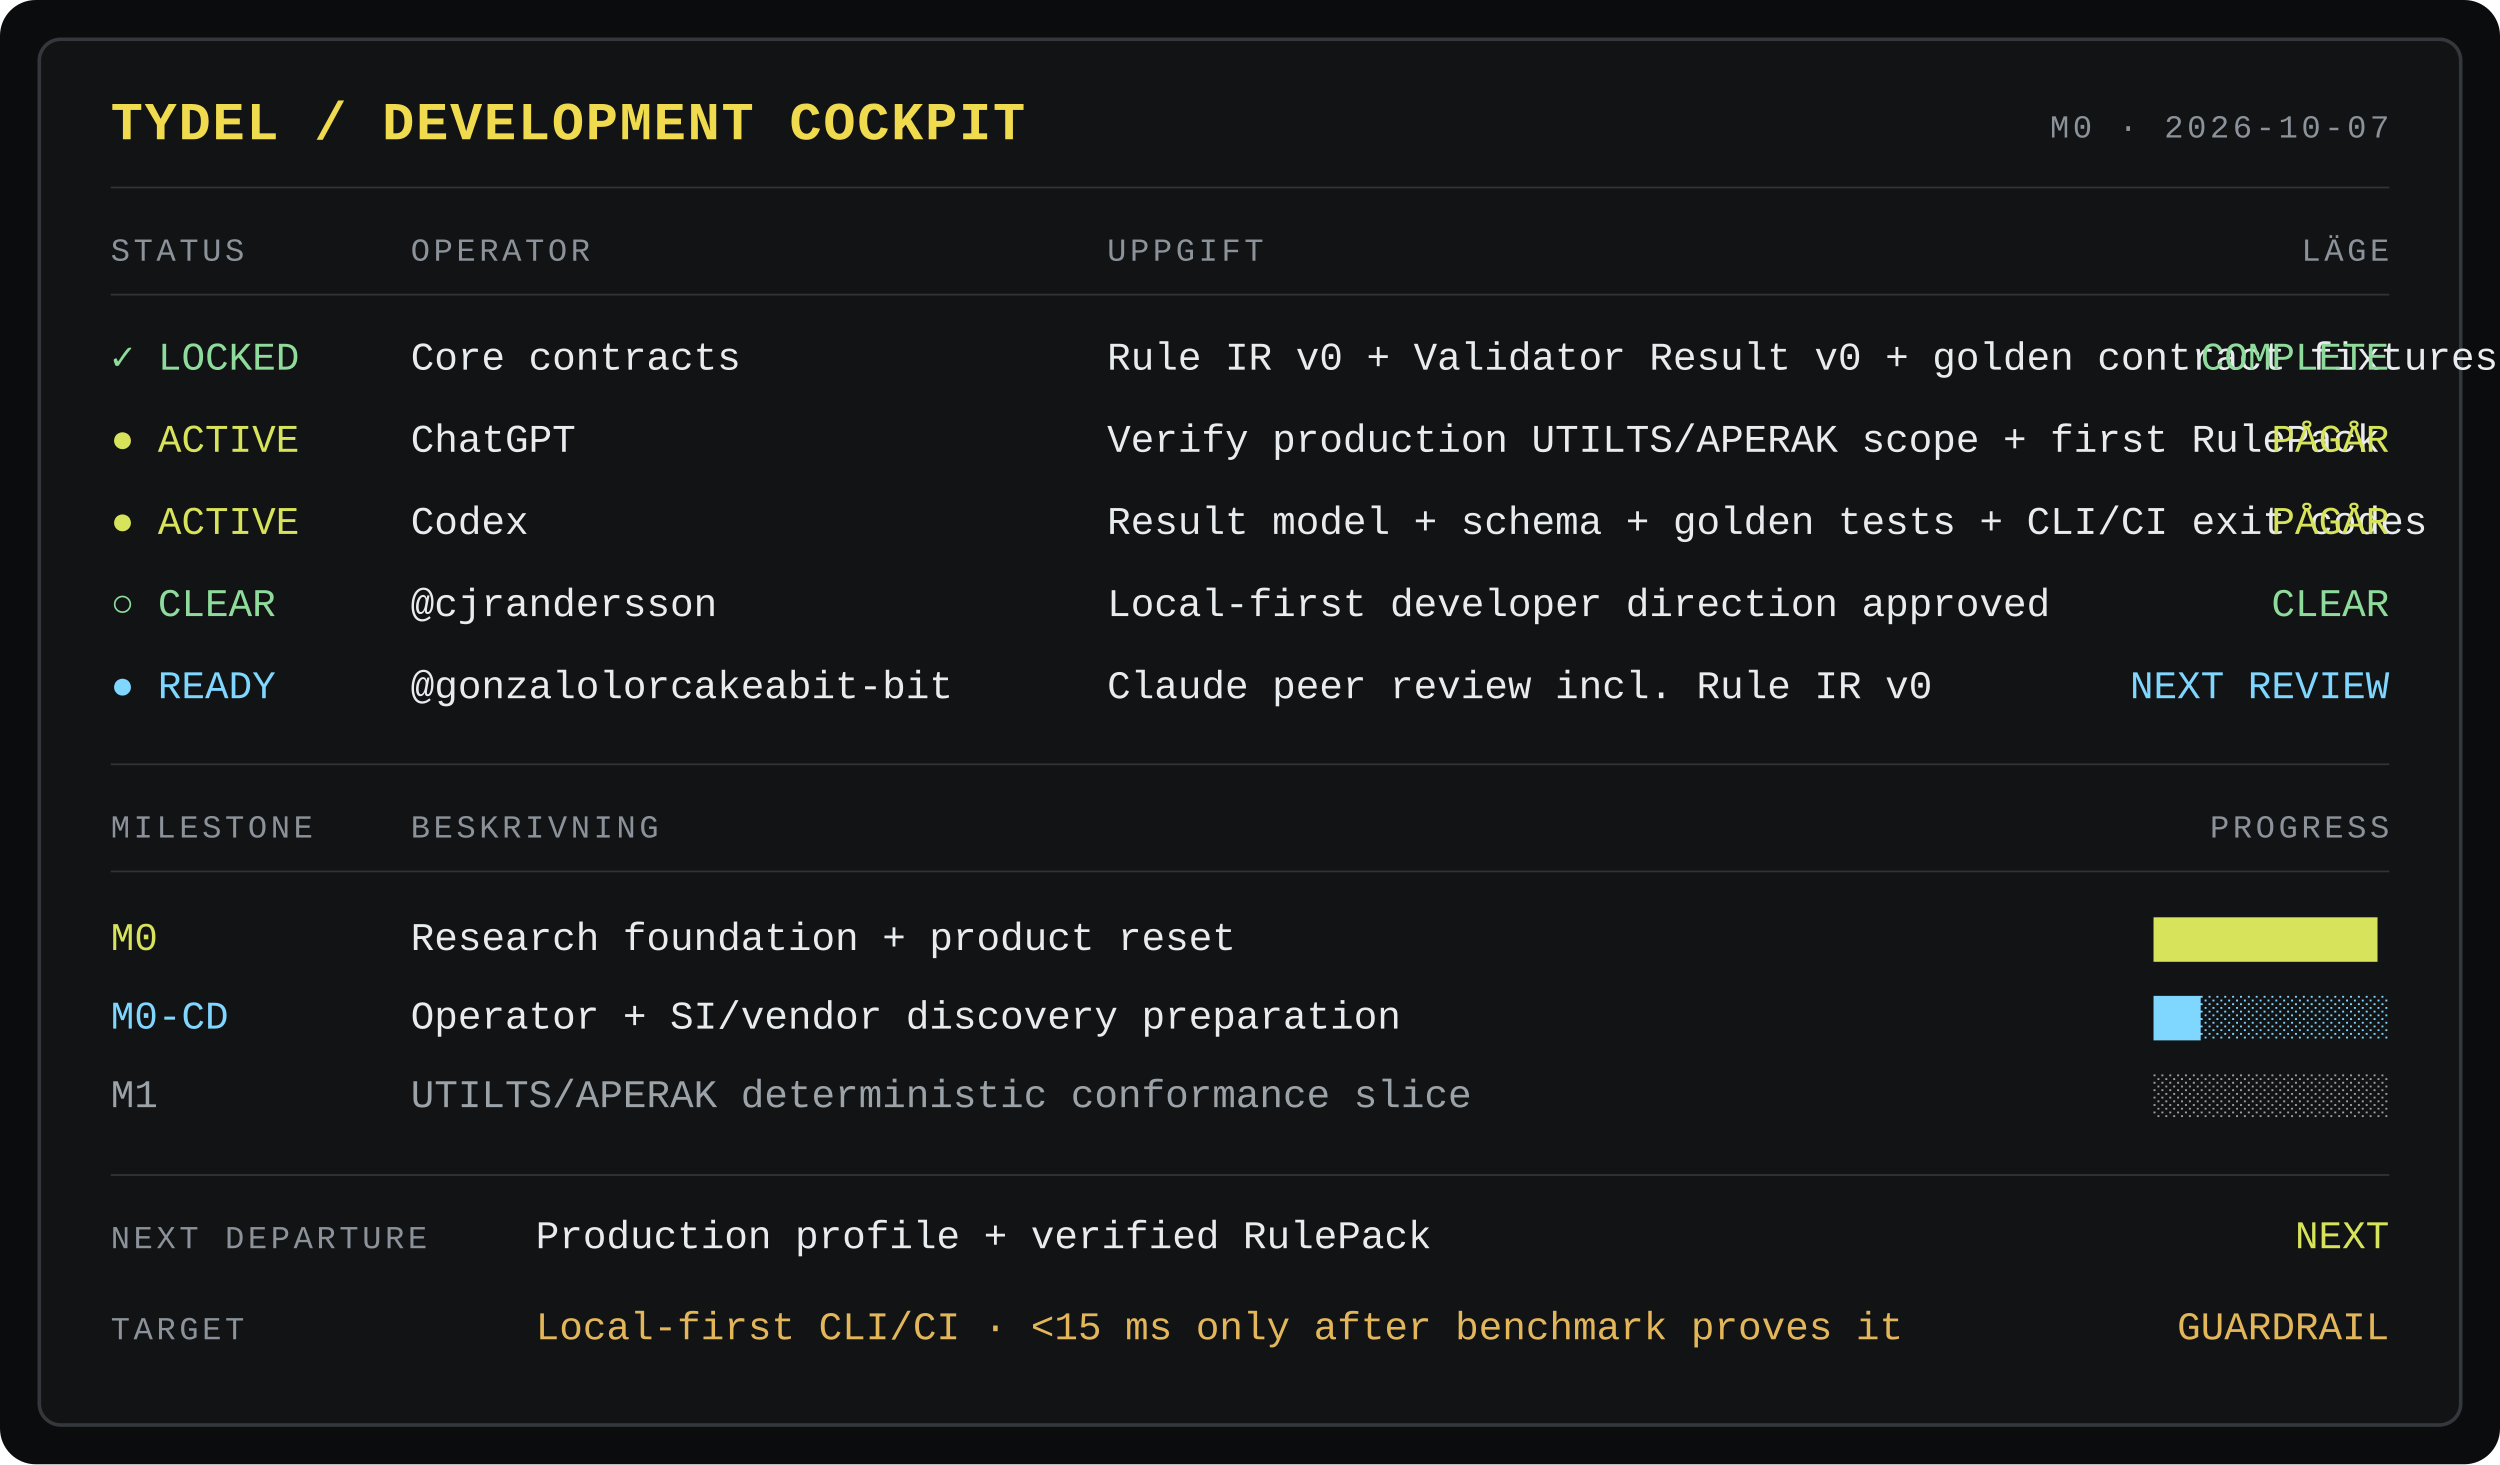
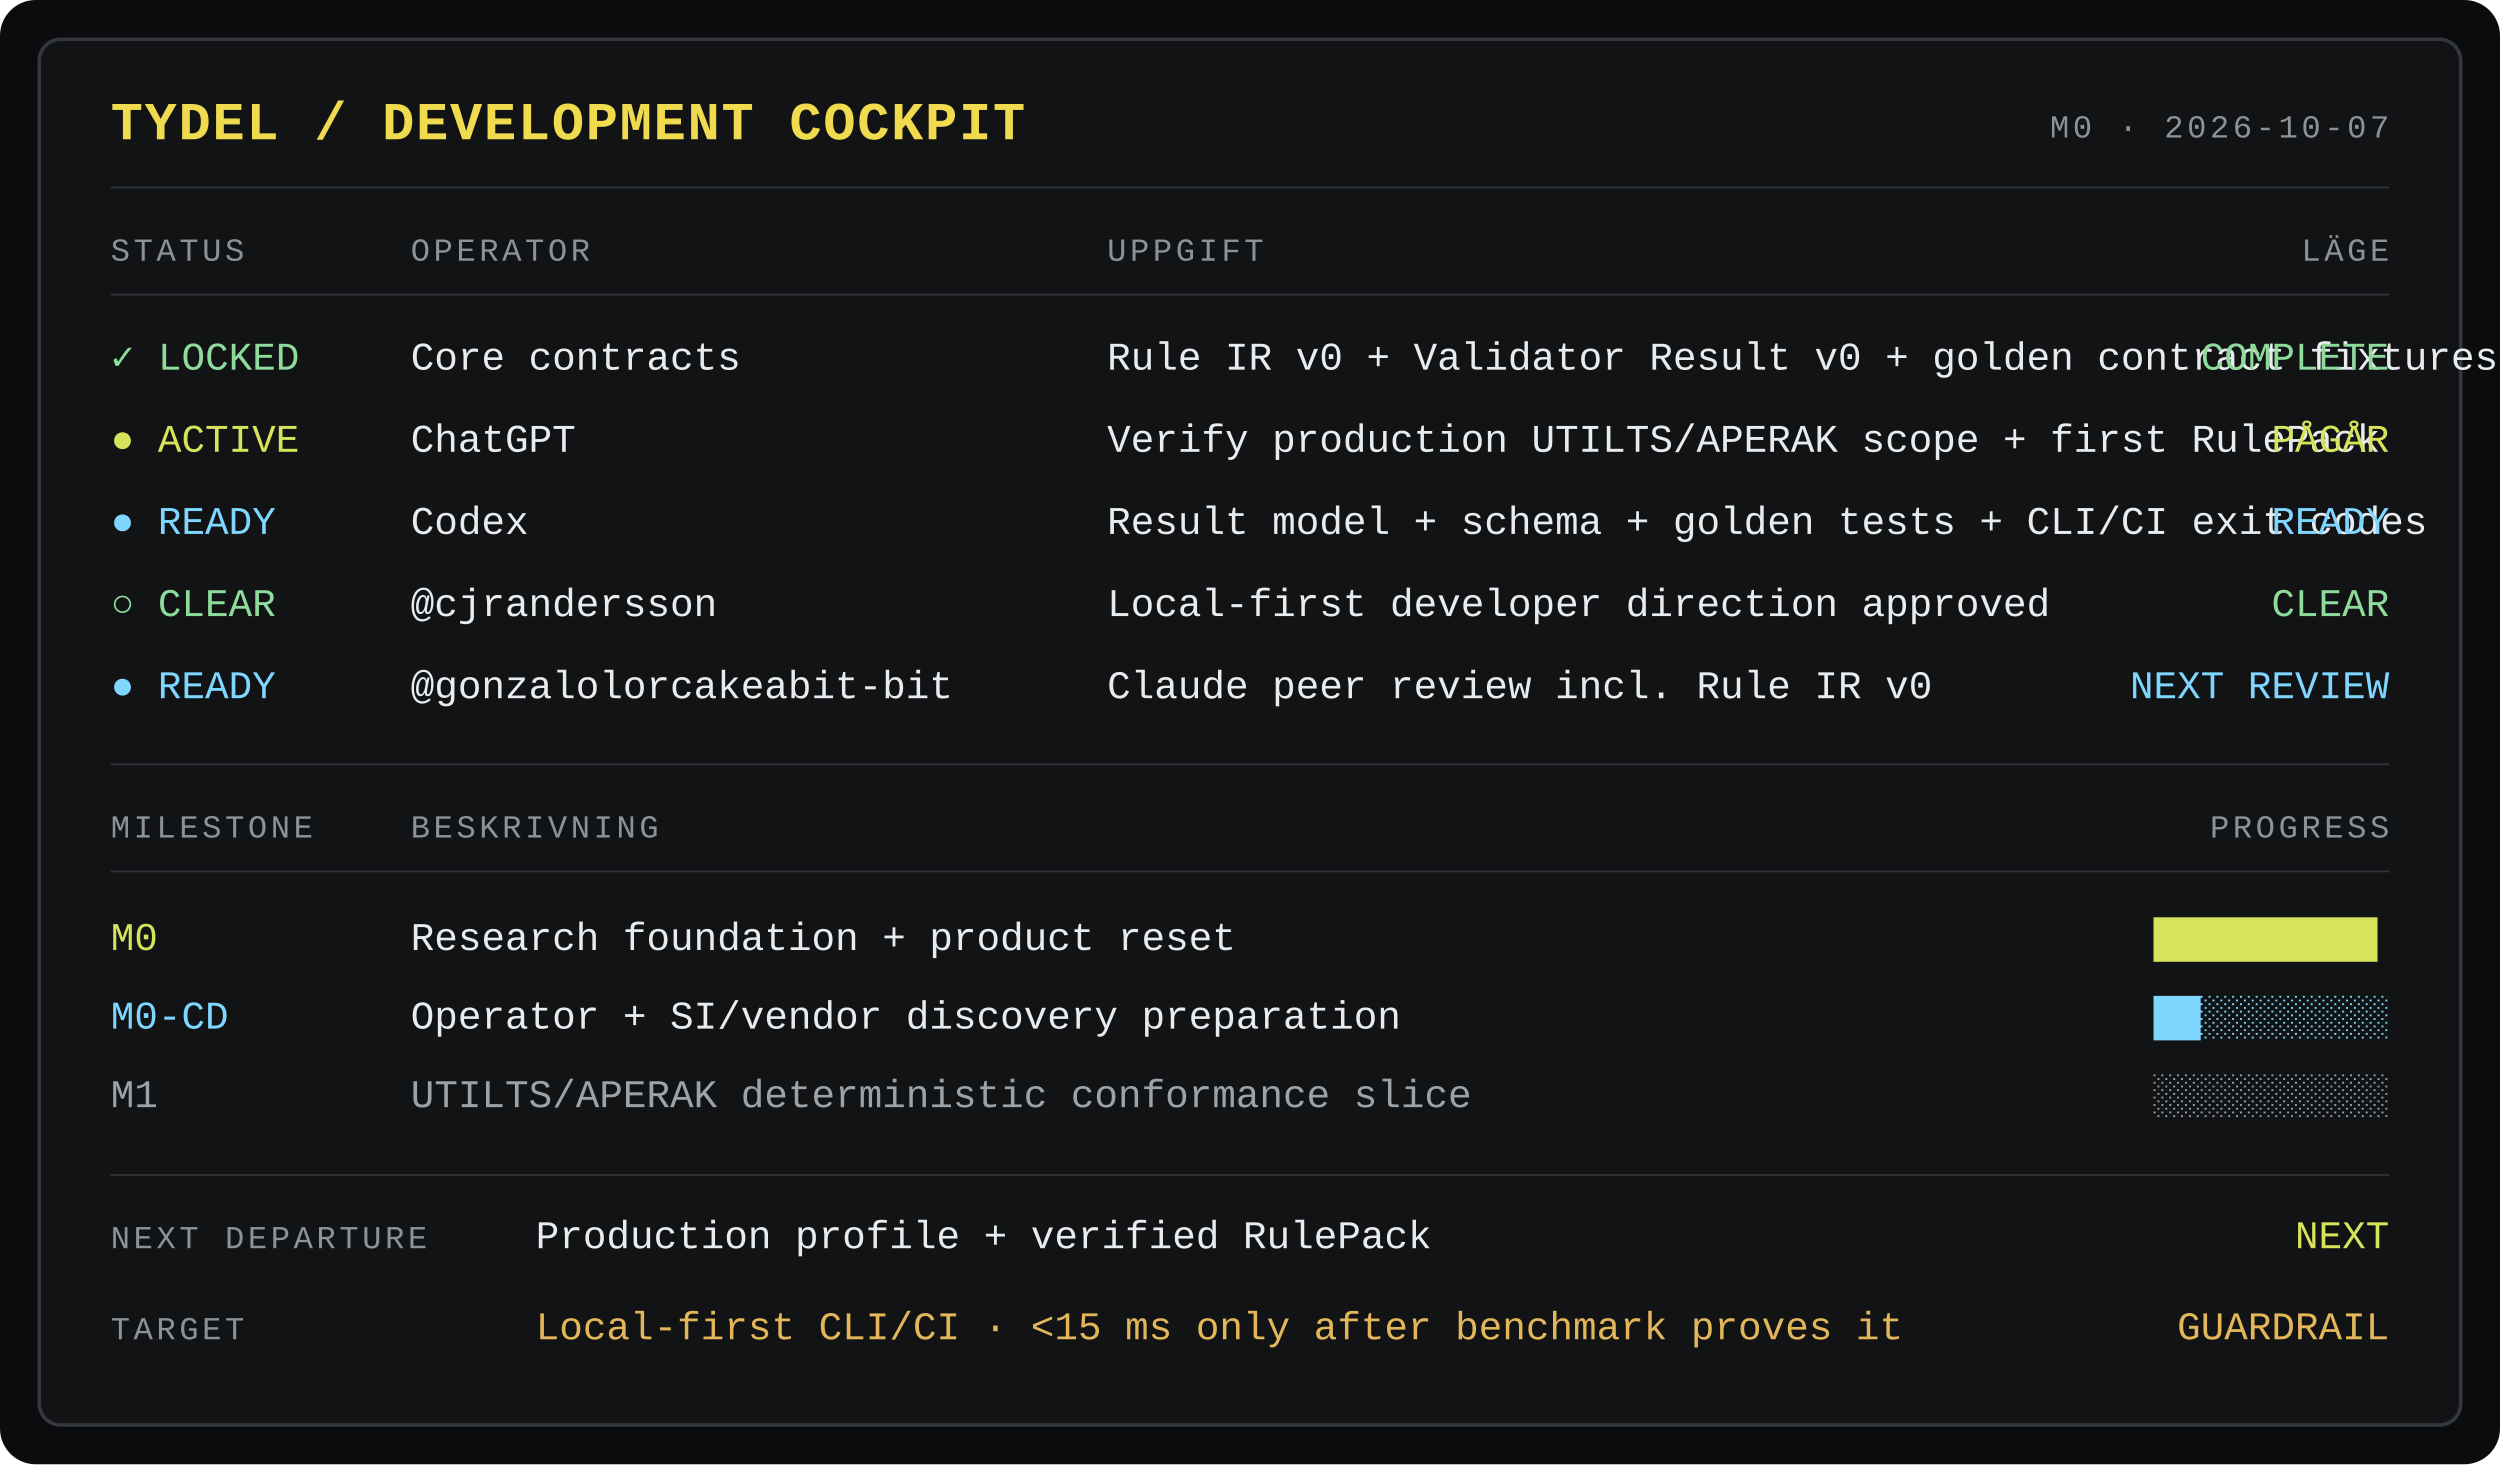
<svg xmlns="http://www.w3.org/2000/svg" width="1400" height="820" viewBox="0 0 1400 820" role="img" aria-labelledby="title desc">
  <rect width="1400" height="820" rx="20" fill="#0b0c0d" />
  <rect x="22" y="22" width="1356" height="776" rx="12" fill="#111315" stroke="#34383d" stroke-width="2" />
  <style>.mono{font-family:ui-monospace,SFMono-Regular,Menlo,Consolas,"Liberation Mono",monospace}.label{font-size:18px;fill:#8b9299;letter-spacing:2px}.head{font-size:30px;font-weight:700;fill:#f0db4f;letter-spacing:1px}.row{font-size:22px;fill:#e8ecef}.muted{fill:#9ba2a8}.active{fill:#d7e35a}.clear{fill:#8fdb9b}.wait{fill:#e3b65a}.ready{fill:#7fd6ff}.checked{fill:#8fdb9b}.line{stroke:#303438;stroke-width:1}</style>
  <text x="62" y="78" class="mono head">TYDEL / DEVELOPMENT COCKPIT</text>
  <text x="1338" y="77" text-anchor="end" class="mono label">M0 · 2026-10-07</text>
  <line x1="62" y1="105" x2="1338" y2="105" class="line" />
  <text x="62" y="146" class="mono label">STATUS</text>
  <text x="230" y="146" class="mono label">OPERATOR</text>
  <text x="620" y="146" class="mono label">UPPGIFT</text>
  <text x="1338" y="146" text-anchor="end" class="mono label">LÄGE</text>
  <line x1="62" y1="165" x2="1338" y2="165" class="line" />
  <text x="62" y="207" class="mono row checked">✓ LOCKED</text>
  <text x="230" y="207" class="mono row">Core contracts</text>
  <text x="620" y="207" class="mono row">Rule IR v0 + Validator Result v0 + golden contract fixtures</text>
  <text x="1338" y="207" text-anchor="end" class="mono row checked">COMPLETE</text>
  <text x="62" y="253" class="mono row active">● ACTIVE</text>
  <text x="230" y="253" class="mono row">ChatGPT</text>
  <text x="620" y="253" class="mono row">Verify production UTILTS/APERAK scope + first RulePack</text>
  <text x="1338" y="253" text-anchor="end" class="mono row active">PÅGÅR</text>
-   <text x="62" y="299" class="mono row active">● ACTIVE</text>
+   <text x="62" y="299" class="mono row ready">● READY</text>
  <text x="230" y="299" class="mono row">Codex</text>
  <text x="620" y="299" class="mono row">Result model + schema + golden tests + CLI/CI exit codes</text>
-   <text x="1338" y="299" text-anchor="end" class="mono row active">PÅGÅR</text>
+   <text x="1338" y="299" text-anchor="end" class="mono row ready">READY</text>
  <text x="62" y="345" class="mono row clear">○ CLEAR</text>
  <text x="230" y="345" class="mono row">@cjrandersson</text>
  <text x="620" y="345" class="mono row">Local-first developer direction approved</text>
  <text x="1338" y="345" text-anchor="end" class="mono row clear">CLEAR</text>
  <text x="62" y="391" class="mono row ready">● READY</text>
  <text x="230" y="391" class="mono row">@gonzalolorcakeabit-bit</text>
  <text x="620" y="391" class="mono row">Claude peer review incl. Rule IR v0</text>
  <text x="1338" y="391" text-anchor="end" class="mono row ready">NEXT REVIEW</text>
  <line x1="62" y1="428" x2="1338" y2="428" class="line" />
  <text x="62" y="469" class="mono label">MILESTONE</text>
  <text x="230" y="469" class="mono label">BESKRIVNING</text>
  <text x="1338" y="469" text-anchor="end" class="mono label">PROGRESS</text>
  <line x1="62" y1="488" x2="1338" y2="488" class="line" />
  <text x="62" y="532" class="mono row active">M0</text>
  <text x="230" y="532" class="mono row">Research foundation + product reset</text>
  <text x="1338" y="532" text-anchor="end" class="mono row active">█████████▌</text>
  <text x="62" y="576" class="mono row ready">M0-CD</text>
  <text x="230" y="576" class="mono row">Operator + SI/vendor discovery preparation</text>
  <text x="1338" y="576" text-anchor="end" class="mono row ready">██░░░░░░░░</text>
  <text x="62" y="620" class="mono row muted">M1</text>
  <text x="230" y="620" class="mono row muted">UTILTS/APERAK deterministic conformance slice</text>
  <text x="1338" y="620" text-anchor="end" class="mono row muted">░░░░░░░░░░</text>
  <line x1="62" y1="658" x2="1338" y2="658" class="line" />
  <text x="62" y="699" class="mono label">NEXT DEPARTURE</text>
  <text x="300" y="699" class="mono row">Production profile + verified RulePack</text>
  <text x="1338" y="699" text-anchor="end" class="mono row active">NEXT</text>
  <text x="62" y="750" class="mono label">TARGET</text>
  <text x="300" y="750" class="mono row wait">Local-first CLI/CI · &lt;15 ms only after benchmark proves it</text>
  <text x="1338" y="750" text-anchor="end" class="mono row wait">GUARDRAIL</text>
</svg>
